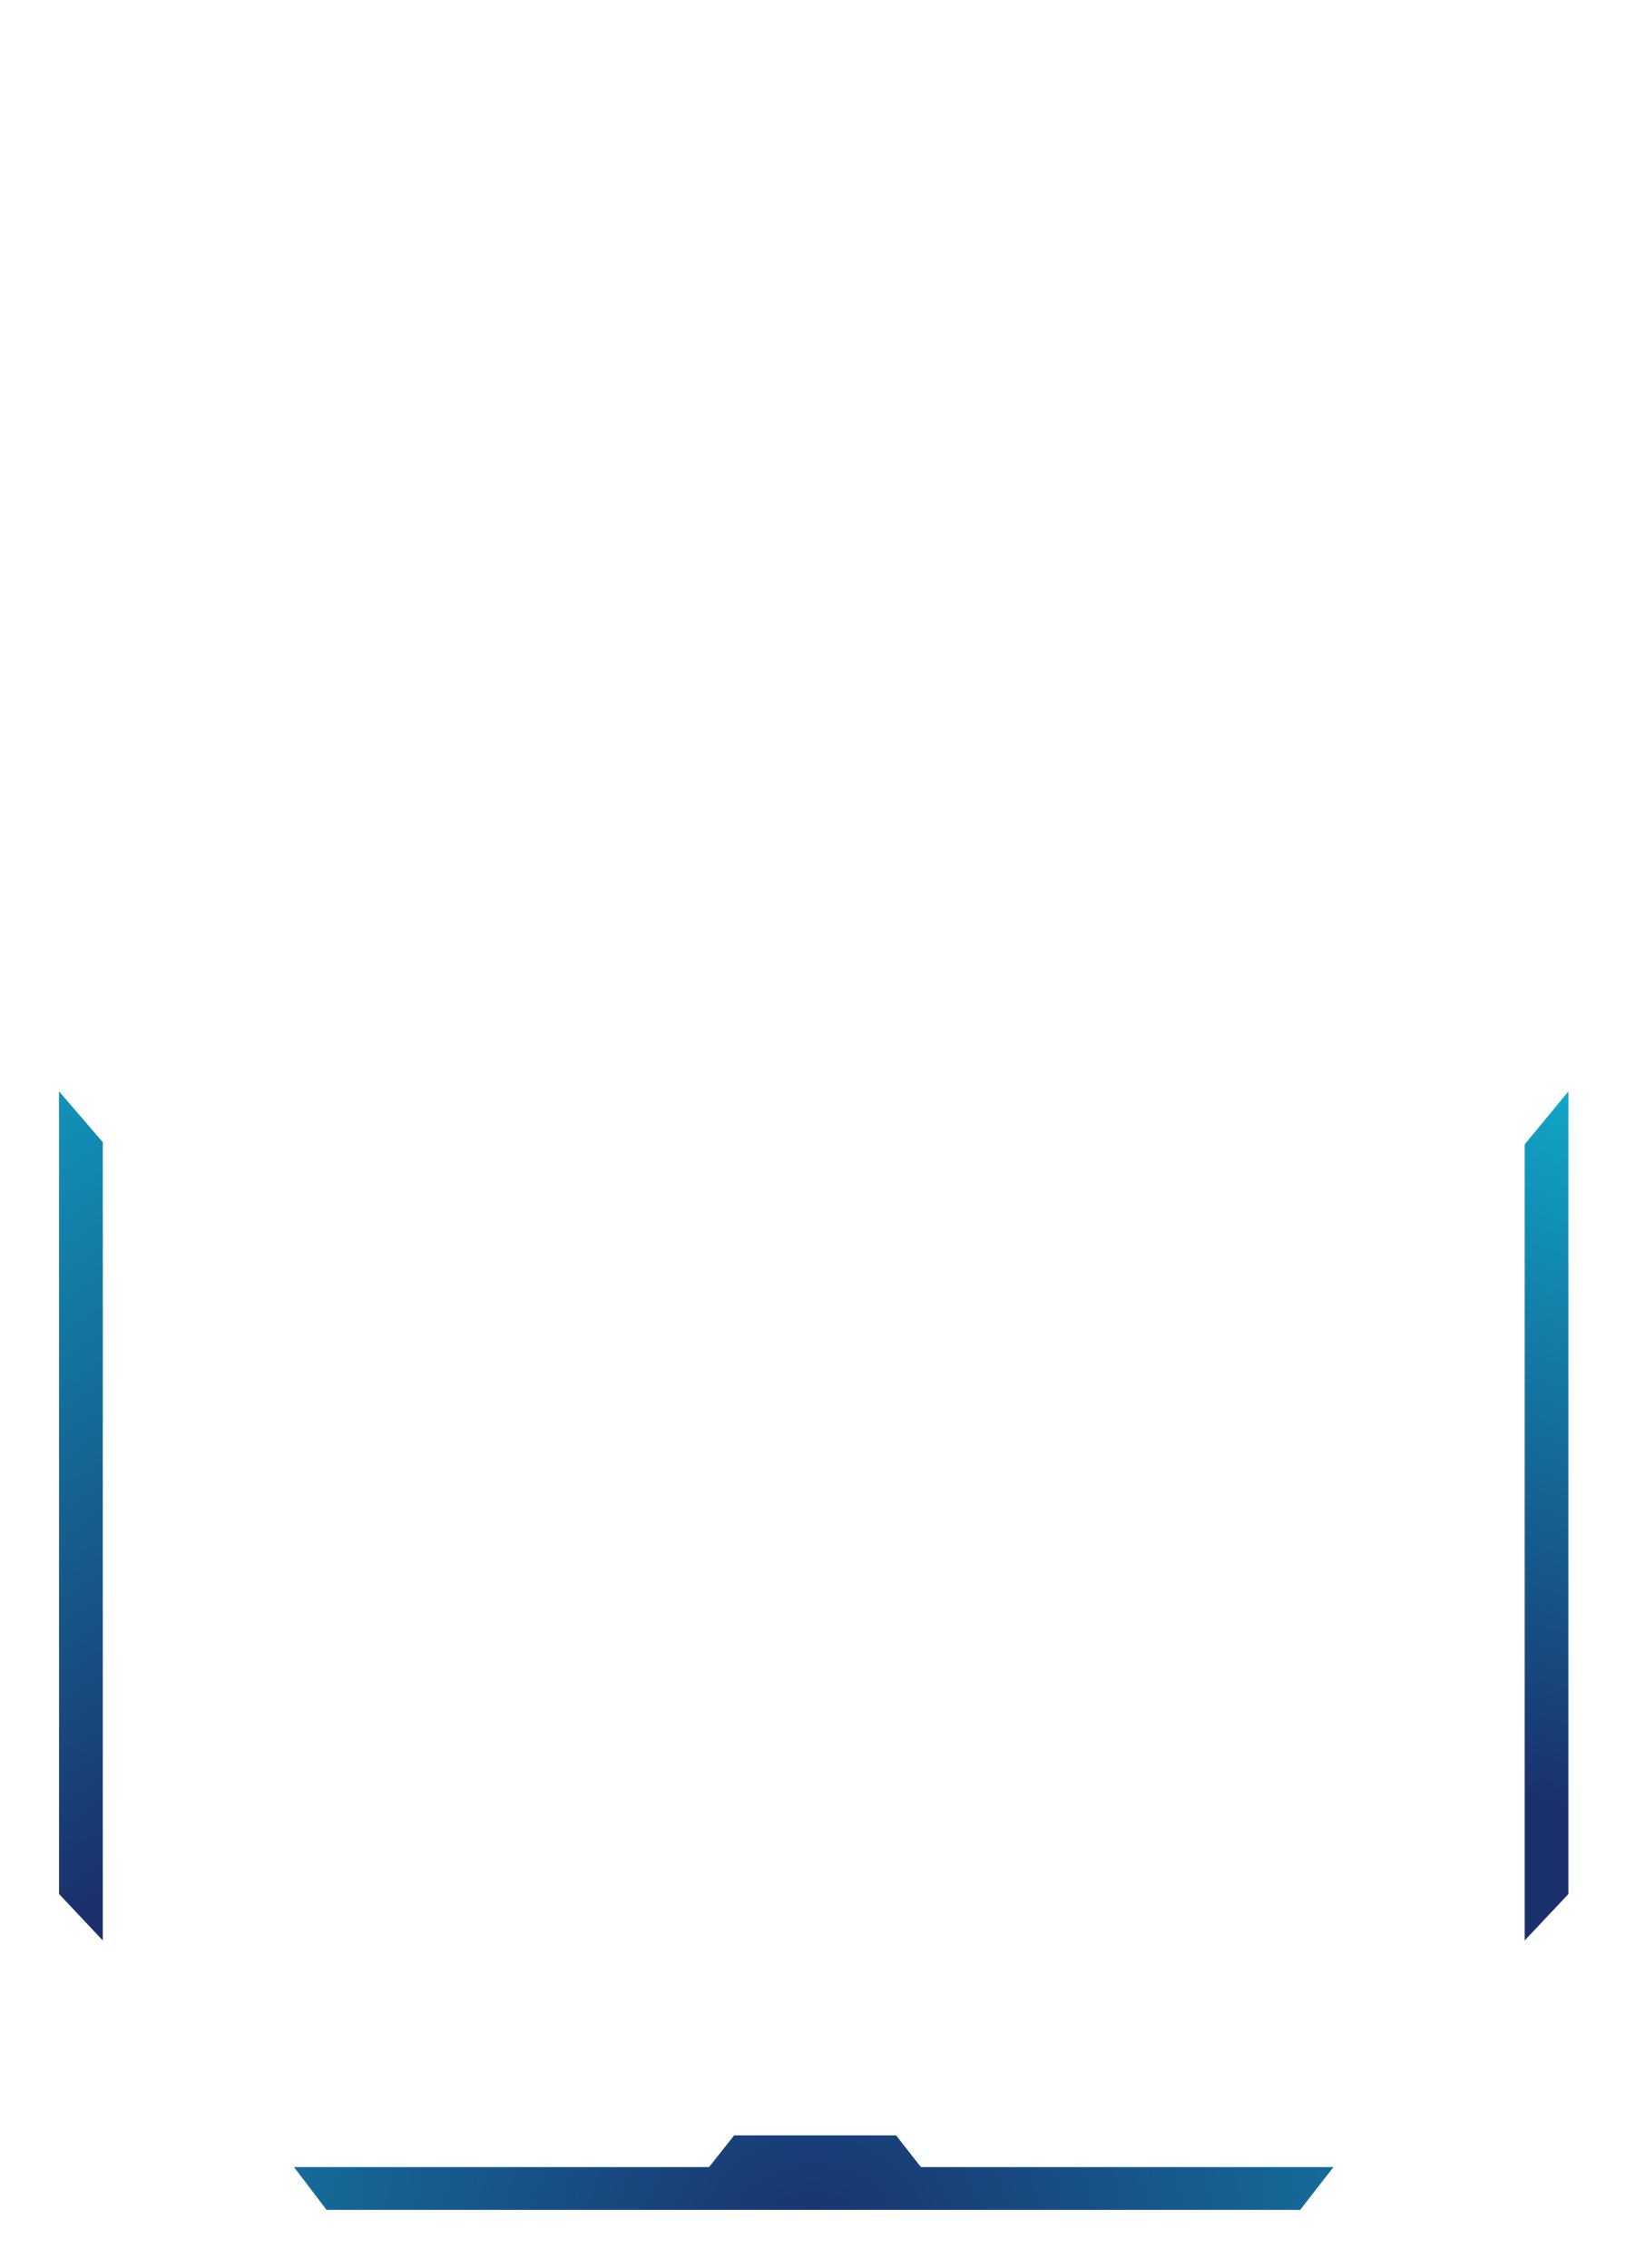
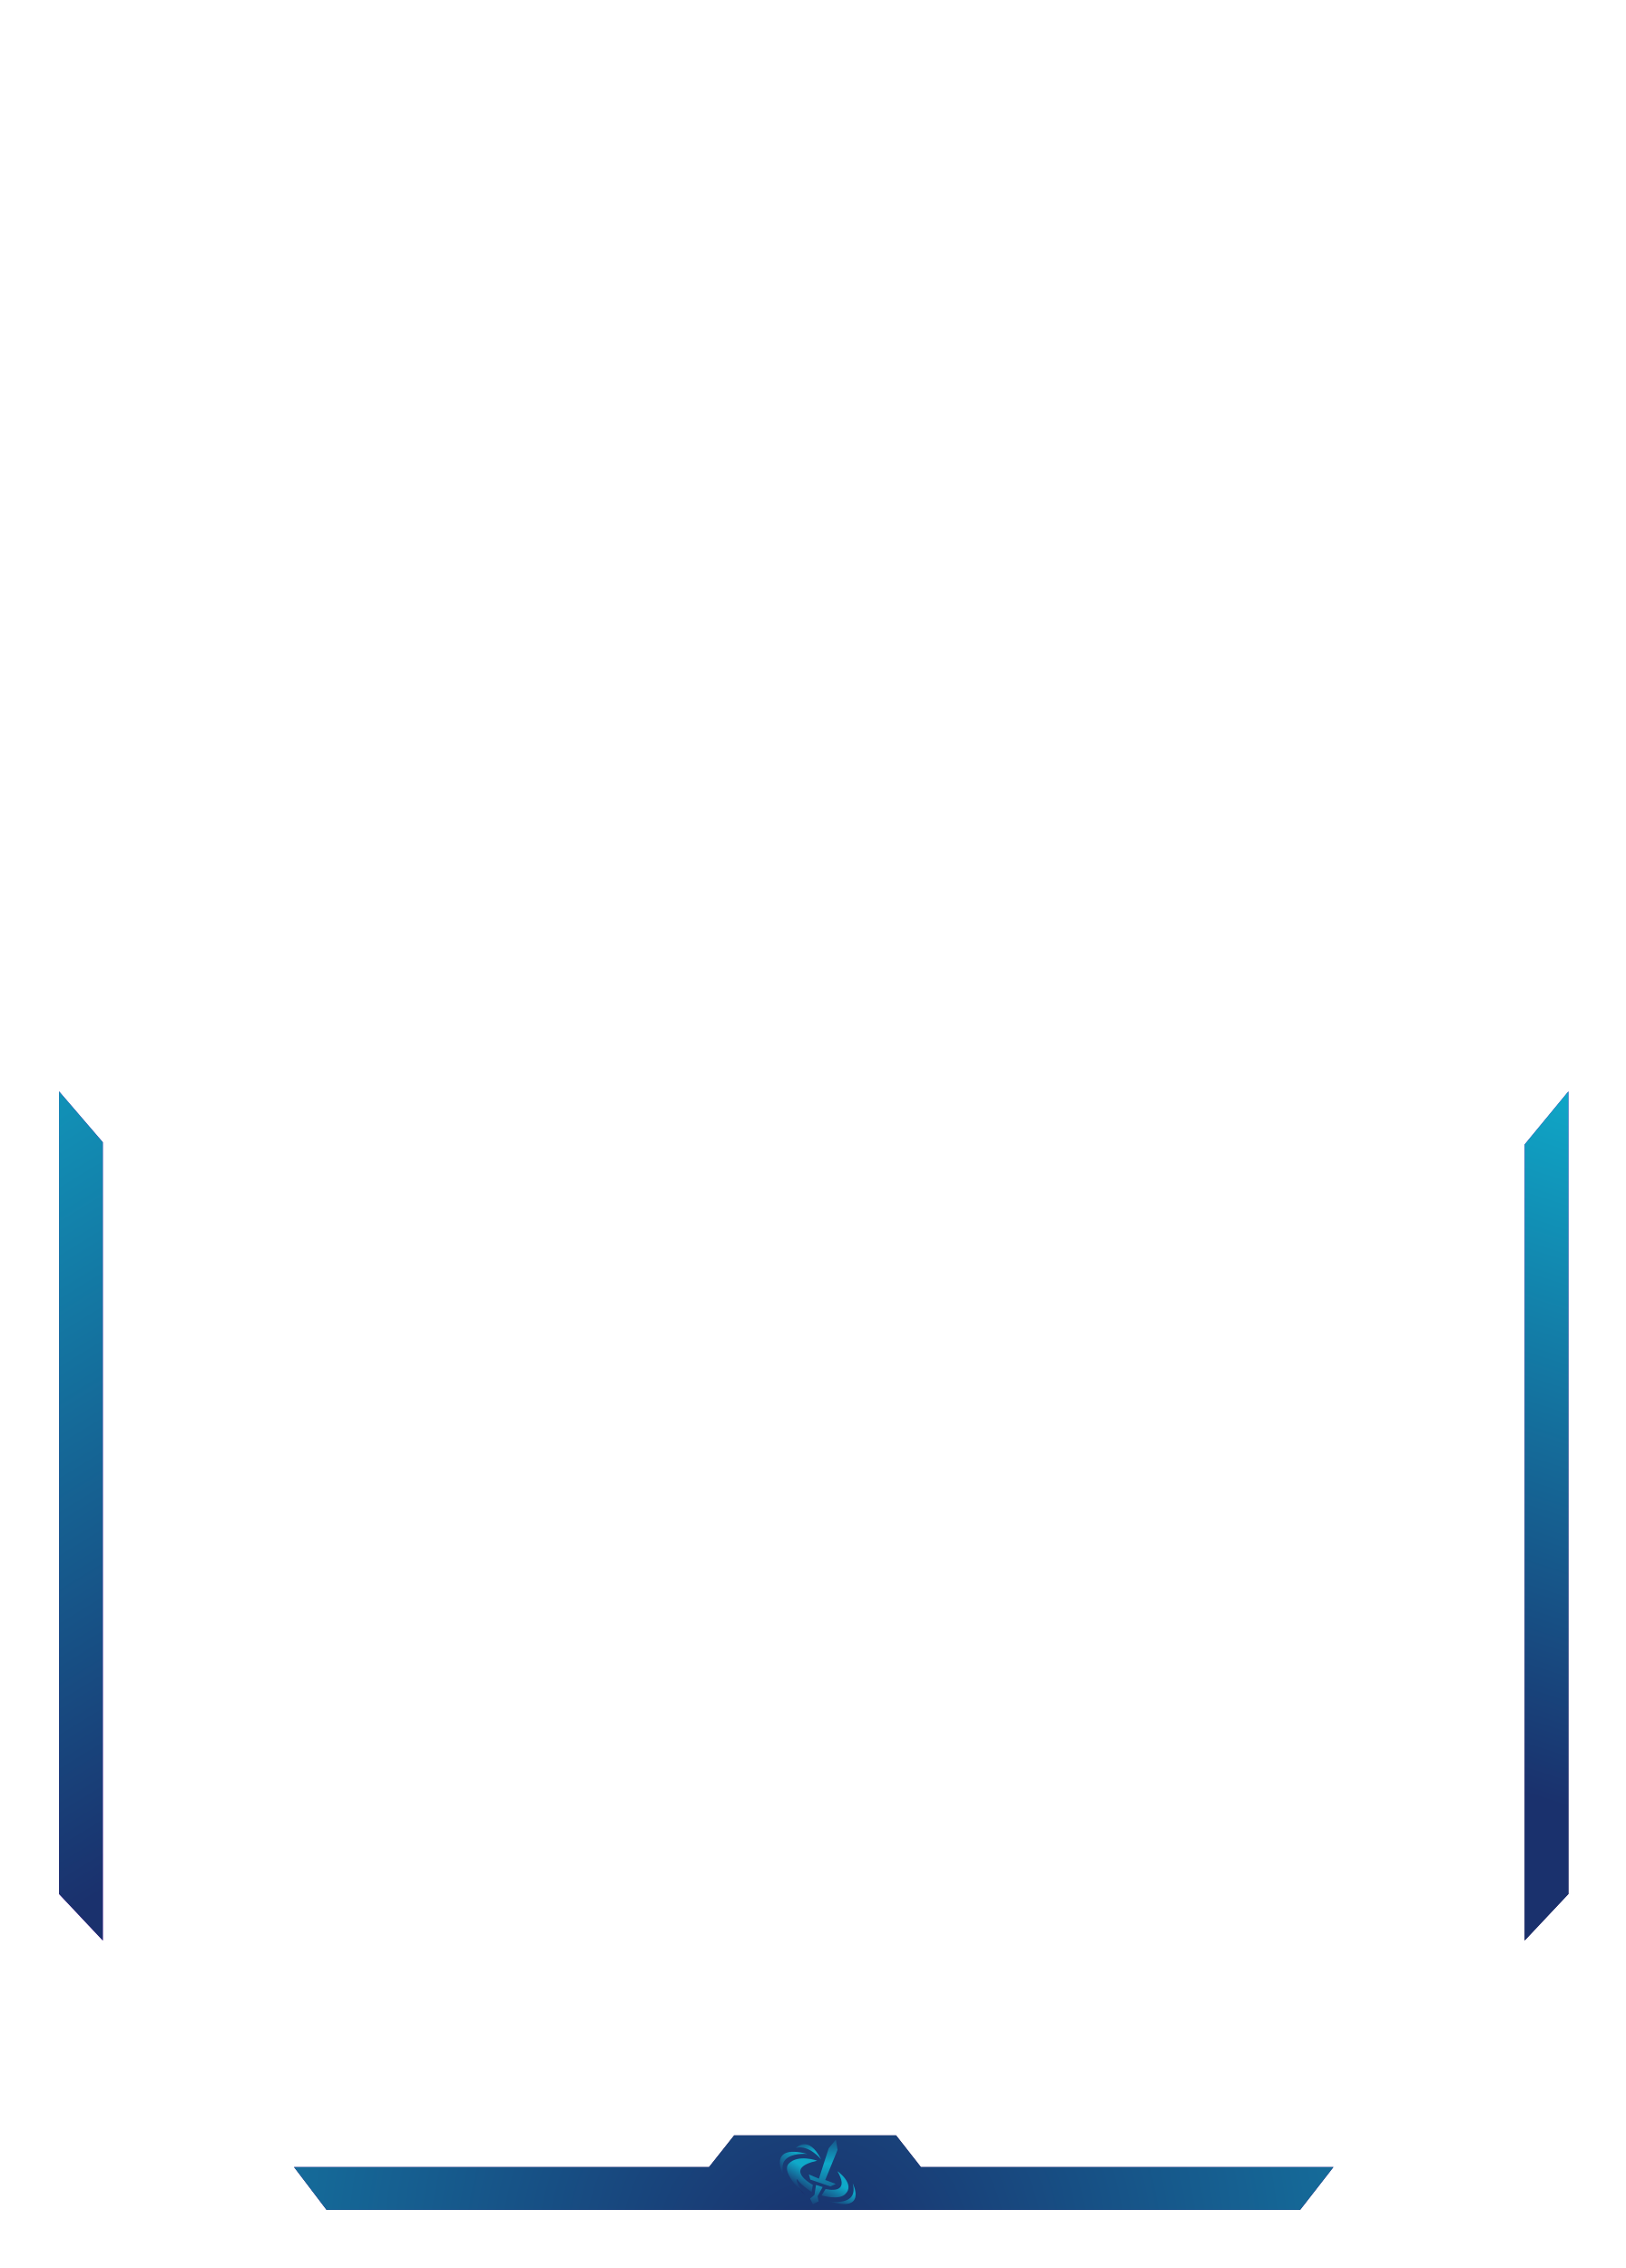
<svg xmlns="http://www.w3.org/2000/svg" viewBox="0 0 743 1037" width="743" height="1037">
  <defs>
-     <linearGradient id="16881072733741670951" x1="681.64" y1="839.843" x2="779.923" y2="535.946" gradientTransform="matrix(0.05,0,0,0.002575594,-36.65,-1.377943)">
+     <linearGradient id="3914033046209456047" x1="676.038" y1="868.411" x2="779.923" y2="535.946" gradientTransform="matrix(0.05,0,0,0.002575594,-36.65,-1.377943)">
+       <stop stop-color="#2f1355" />
+       <stop offset="1" stop-color="#7e00bc" />
+     </linearGradient>
+     <radialGradient id="8616995763426562126" cx="407.901" cy="1068.761" r="496.7" gradientTransform="matrix(0.002104452,0,0,0.02934247,-0.3586197,-29.70501)">
+       <stop stop-color="#2f1355" />
+       <stop offset="1" stop-color="#7e00bc" />
+     </radialGradient>
+     <radialGradient id="439109665728421500" cx="374.836" cy="786.075" r="249" gradientTransform="matrix(0.003223631,0,0,0.002110936,-0.7250054,-1.092863)">
+       <stop stop-color="#cbc3c3" />
+       <stop offset="1" stop-color="#f5eded" />
+     </radialGradient>
+     <linearGradient id="10276147988813044929" x1="681.64" y1="839.843" x2="779.923" y2="535.946" gradientTransform="matrix(0.05,0,0,0.002575594,-36.65,-1.377943)">
      <stop stop-color="#1a316d" />
      <stop offset="1" stop-color="#0fa9c9" />
    </linearGradient>
-     <linearGradient id="5359150118088311818" x1="152.84" y1="858.328" x2="-56.244" y2="517.223" gradientTransform="matrix(0.05,0,0,0.002575594,-3.15,-1.377943)">
+     <linearGradient id="1148082462044668639" x1="152.84" y1="858.328" x2="-56.244" y2="517.223" gradientTransform="matrix(0.05,0,0,0.002575594,-3.15,-1.377943)">
      <stop stop-color="#1a316d" />
      <stop offset="1" stop-color="#0fa9c9" />
    </linearGradient>
-     <radialGradient id="8412683243267487360" cx="407.901" cy="1068.761" r="496.7" gradientTransform="matrix(0.002104452,0,0,0.02934247,-0.3586197,-29.70501)">
+     <radialGradient id="9123636086387085278" cx="407.901" cy="1068.761" r="496.7" gradientTransform="matrix(0.002104452,0,0,0.02934247,-0.3586197,-29.70501)">
      <stop stop-color="#1a316d" />
      <stop offset="1" stop-color="#0fa9c9" />
    </radialGradient>
+     <linearGradient id="13138162325337867823" x1="235.662" y1="1061.224" x2="306.324" y2="942.679" gradientTransform="matrix(0.005256777,0,0,0.004255904,-1.014981,-3.749096)">
+       <stop stop-color="#1a316d" />
+       <stop offset="1" stop-color="#0fa9c9" />
+     </linearGradient>
+     <linearGradient id="12209432211797450327" x1="425.204" y1="1165.714" x2="492.648" y2="1032.427" gradientTransform="matrix(0.005901383,0,0,0.006074722,-2.423651,-5.842495)">
+       <stop stop-color="#1a316d" />
+       <stop offset="1" stop-color="#0fa9c9" />
+     </linearGradient>
+     <linearGradient id="16045100721668678308" x1="428.154" y1="1199.409" x2="424.718" y2="697.097" gradientTransform="matrix(0.005545224,0,0,0.003389837,-1.835578,-2.585069)">
+       <stop stop-color="#1a316d" />
+       <stop offset="0.567" stop-color="#0fa9c9" />
+       <stop offset="1" stop-color="#1a316d" />
+     </linearGradient>
+     <linearGradient id="11011905703713157892" x1="387.028" y1="1202.288" x2="394.842" y2="1008.586" gradientTransform="matrix(0.01269613,0,0,0.008255638,-4.298806,-8.652746)">
+       <stop stop-color="#1a316d" />
+       <stop offset="1" stop-color="#0fa9c9" />
+     </linearGradient>
+     <linearGradient id="7650284028202339268" x1="127.913" y1="965.813" x2="237.307" y2="825.575" gradientTransform="matrix(0.005757465,0,0,0.006332705,-0.8538503,-5.316099)">
+       <stop stop-color="#1a316d" />
+       <stop offset="1" stop-color="#0fa9c9" />
+     </linearGradient>
+     <linearGradient id="5925463195755685928" x1="500.944" y1="1188.583" x2="565.099" y2="1070.142" gradientTransform="matrix(0.005952217,0,0,0.007661392,-2.719463,-7.951405)">
+       <stop stop-color="#1a316d" />
+       <stop offset="1" stop-color="#0fa9c9" />
+     </linearGradient>
+     <linearGradient id="9912083884518228524" x1="282.396" y1="747.547" x2="328.868" y2="850.772" gradientTransform="matrix(0.006335981,0,0,0.01045837,-1.584063,-8.28297)">
+       <stop stop-color="#1a316d" />
+       <stop offset="1" stop-color="#0fa9c9" />
+     </linearGradient>
  </defs>
  <g>
    <g>
      <g>
-         <g transform="matrix(1,0,0,1,-36,-36)">
-           <path d="M753,535 L753,902 C753,902 733,923.26 733,923.26 C733,923.26 733,559.26 733,559.26 L753,535 Z" fill="url('#16881072733741670951')" />
+         <g>
+           <g transform="matrix(1,0,0,1,-36,-36)">
+             <path d="M753,535 L753,902 C753,902 733,923.26 733,923.26 C733,923.26 733,559.26 733,559.26 L753,535 Z" fill="url('#3914033046209456047')" />
+           </g>
+           <g transform="matrix(1,0,0,1,-36,-36)">
+             <path d="M63,535 C63,535 63,902 63,902 C63,902 83,923.26 83,923.26 C83,923.26 83,558.265 83,558.265 L63,535 Z" fill="#7e00bc" />
+           </g>
+           <g transform="matrix(1,0,0,1,-36,-36)">
+             <path d="M360.124,1026.857 C360.124,1026.857 170.41,1026.857 170.41,1026.857 C170.41,1026.857 185.29,1046.436 185.29,1046.436 C185.29,1046.436 630.35,1046.436 630.35,1046.436 C630.35,1046.436 645.593,1026.857 645.593,1026.857 C645.593,1026.857 456.996,1026.857 456.996,1026.857 C456.996,1026.857 445.64,1012.356 445.64,1012.356 C445.64,1012.356 371.619,1012.356 371.619,1012.356 C371.619,1012.356 360.124,1026.857 360.124,1026.857 Z" fill="url('#8616995763426562126')" />
+           </g>
+           <g transform="matrix(1,0,0,1,-36,-36)">
+             <g transform="matrix(0.05754719,0,0,0.05754719,390.2364,984.3204)">
+               <g>
+                 <g transform="matrix(1,0,0,1,-47.30925,19.98013)">
+                   <g>
+                     <path d="M231.942,736.759 C231.942,736.759 300.986,746.315 300.986,746.315 C300.986,746.315 380.045,588.577 380.045,588.577 C380.045,588.577 331.984,750.605 331.984,750.605 C331.984,750.605 380.045,757.256 380.045,757.256 C380.045,757.256 441.027,748.638 441.027,748.638 C441.027,748.638 412.312,649.247 412.312,649.247 C412.312,649.247 467.38,744.914 467.38,744.914 C467.38,744.914 527.881,736.364 527.881,736.364 C527.881,736.364 380.045,517.715 380.045,517.715 C380.045,517.715 231.942,736.759 231.942,736.759 C231.942,736.759 231.942,736.759 231.942,736.759 ZM224.903,762.144 C251.685,802.59 376.899,991.438 380.045,991.438 C383.189,991.438 508.174,802.939 535.113,762.256 C535.113,762.256 468.519,771.533 468.519,771.533 C468.519,771.533 413.445,877.614 413.445,877.614 C413.445,877.614 441.149,775.346 441.149,775.346 C441.149,775.346 380.045,783.858 380.045,783.858 C380.045,783.858 332.736,777.236 332.736,777.236 C332.736,777.236 380.045,920.577 380.045,920.577 C380.045,920.577 301.555,772.872 301.555,772.872 C301.555,772.872 224.903,762.144 224.903,762.144 C224.903,762.144 224.903,762.144 224.903,762.144 Z" fill="url('#439109665728421500')" />
+                   </g>
+                 </g>
+               </g>
+             </g>
+           </g>
        </g>
-         <g transform="matrix(1,0,0,1,-36,-36)">
-           <path d="M63,535 C63,535 63,902 63,902 C63,902 83,923.26 83,923.26 C83,923.26 83,558.265 83,558.265 L63,535 Z" fill="url('#5359150118088311818')" />
-         </g>
-         <g transform="matrix(1,0,0,1,-36,-36)">
-           <path d="M360.124,1026.857 C360.124,1026.857 170.41,1026.857 170.41,1026.857 C170.41,1026.857 185.29,1046.436 185.29,1046.436 C185.29,1046.436 630.35,1046.436 630.35,1046.436 C630.35,1046.436 645.593,1026.857 645.593,1026.857 C645.593,1026.857 456.996,1026.857 456.996,1026.857 C456.996,1026.857 445.64,1012.356 445.64,1012.356 C445.64,1012.356 371.619,1012.356 371.619,1012.356 C371.619,1012.356 360.124,1026.857 360.124,1026.857 Z" fill="url('#8412683243267487360')" />
+         <g>
+           <g transform="matrix(1,0,0,1,-36,-36)">
+             <path d="M753,535 L753,902 C753,902 733,923.26 733,923.26 C733,923.26 733,559.26 733,559.26 L753,535 Z" fill="url('#10276147988813044929')" />
+           </g>
+           <g transform="matrix(1,0,0,1,-36,-36)">
+             <path d="M63,535 C63,535 63,902 63,902 C63,902 83,923.26 83,923.26 C83,923.26 83,558.265 83,558.265 L63,535 Z" fill="url('#1148082462044668639')" />
+           </g>
+           <g transform="matrix(1,0,0,1,-36,-36)">
+             <path d="M360.124,1026.857 C360.124,1026.857 170.41,1026.857 170.41,1026.857 C170.41,1026.857 185.29,1046.436 185.29,1046.436 C185.29,1046.436 630.35,1046.436 630.35,1046.436 C630.35,1046.436 645.593,1026.857 645.593,1026.857 C645.593,1026.857 456.996,1026.857 456.996,1026.857 C456.996,1026.857 445.64,1012.356 445.64,1012.356 C445.64,1012.356 371.619,1012.356 371.619,1012.356 C371.619,1012.356 360.124,1026.857 360.124,1026.857 Z" fill="url('#9123636086387085278')" />
+           </g>
+           <g transform="matrix(1,0,0,1,-36,-36)">
+             <g transform="matrix(0.07269106,0,0,0.07269106,381.7171,958.8349)">
+               <g transform="matrix(1,0,0,1,0,0)">
+                 <g>
+                   <g>
+                     <g>
+                       <path d="M383.311,895.559 C383.311,895.559 263.104,852.371 204.151,914.337 C150.515,970.714 309.199,1115.884 309.199,1115.884 C309.199,1115.884 239.696,1022.94 256.969,1011.014 C256.969,1011.014 271.18,1041.163 348.085,1092.57 C348.085,1092.57 355.685,1047.603 355.685,1047.603 C348.314,1043.375 165.649,944.088 383.311,895.559 C383.311,895.559 383.311,895.559 383.311,895.559 Z" fill="url('#13138162325337867823')" />
+                     </g>
+                   </g>
+                 </g>
+                 <g>
+                   <g>
+                     <g>
+                       <path d="M510.8,961.772 C510.8,961.772 627.236,1043.546 558.351,1107.137 C516.338,1145.921 410.692,1114.109 410.692,1114.109 C410.692,1114.109 435.779,1073.806 435.779,1073.806 C505.025,1088.804 577.424,1076.923 510.8,961.772 C510.8,961.772 510.8,961.772 510.8,961.772 Z" fill="url('#12209432211797450327')" />
+                     </g>
+                   </g>
+                 </g>
+                 <g>
+                   <g>
+                     <g>
+                       <g>
+                         <path d="M394.045,1008.756 C394.045,1008.756 455.709,817.202 455.709,817.202 C455.709,817.202 501.094,762.594 501.094,762.594 C501.094,762.594 511.355,827.396 511.355,827.396 C511.355,827.396 433.912,1017.124 433.912,1017.124 C433.912,1017.124 500.167,1041.814 500.167,1041.814 C500.167,1041.814 465.869,1057.593 465.869,1057.593 C465.869,1057.593 340.284,1014.608 340.284,1014.608 C340.284,1014.608 331.02,982.144 331.02,982.144 C331.02,982.144 394.045,1008.756 394.045,1008.756 C394.045,1008.756 394.045,1008.756 394.045,1008.756 Z" fill="url('#16045100721668678308')" />
+                       </g>
+                     </g>
+                   </g>
+                   <g>
+                     <g>
+                       <g>
+                         <path d="M375.808,1048.102 C375.808,1048.102 366.2,1110.537 366.2,1110.537 C366.2,1110.537 338.592,1133.92 338.592,1133.92 C338.592,1133.92 355.434,1169.608 356.403,1169.228 C357.372,1168.848 392.274,1151.709 392.274,1151.709 C392.274,1151.709 385.889,1119.829 385.889,1119.829 C385.889,1119.829 417.356,1061.36 417.356,1061.36 C417.356,1061.36 375.808,1048.102 375.808,1048.102 C375.808,1048.102 375.808,1048.102 375.808,1048.102 Z" fill="url('#11011905703713157892')" />
+                       </g>
+                     </g>
+                   </g>
+                 </g>
+                 <g>
+                   <g>
+                     <g>
+                       <path d="M321.991,853.352 C59.177,783.936 172.683,997.378 172.683,997.378 C159.891,942.724 158.21,901.075 201.017,874.867 C249.371,845.263 321.991,853.352 321.991,853.352 C321.991,853.352 321.991,853.352 321.991,853.352 Z" fill="url('#7650284028202339268')" />
+                     </g>
+                   </g>
+                 </g>
+                 <g>
+                   <g>
+                     <g>
+                       <path d="M456.882,1150.906 C701.991,1225.343 606.623,1037.854 606.623,1037.854 C647.294,1188.741 456.882,1150.906 456.882,1150.906 C456.882,1150.906 456.882,1150.906 456.882,1150.906 Z" fill="url('#5925463195755685928')" />
+                     </g>
+                   </g>
+                 </g>
+                 <g>
+                   <g>
+                     <g>
+                       <path d="M407.839,887.612 C329.169,729.672 250.011,815.02 250.011,815.02 C332.055,793.095 407.839,887.612 407.839,887.612 C407.839,887.612 407.839,887.612 407.839,887.612 Z" fill="url('#9912083884518228524')" />
+                     </g>
+                   </g>
+                 </g>
+               </g>
+             </g>
+           </g>
        </g>
      </g>
    </g>
  </g>
</svg>
